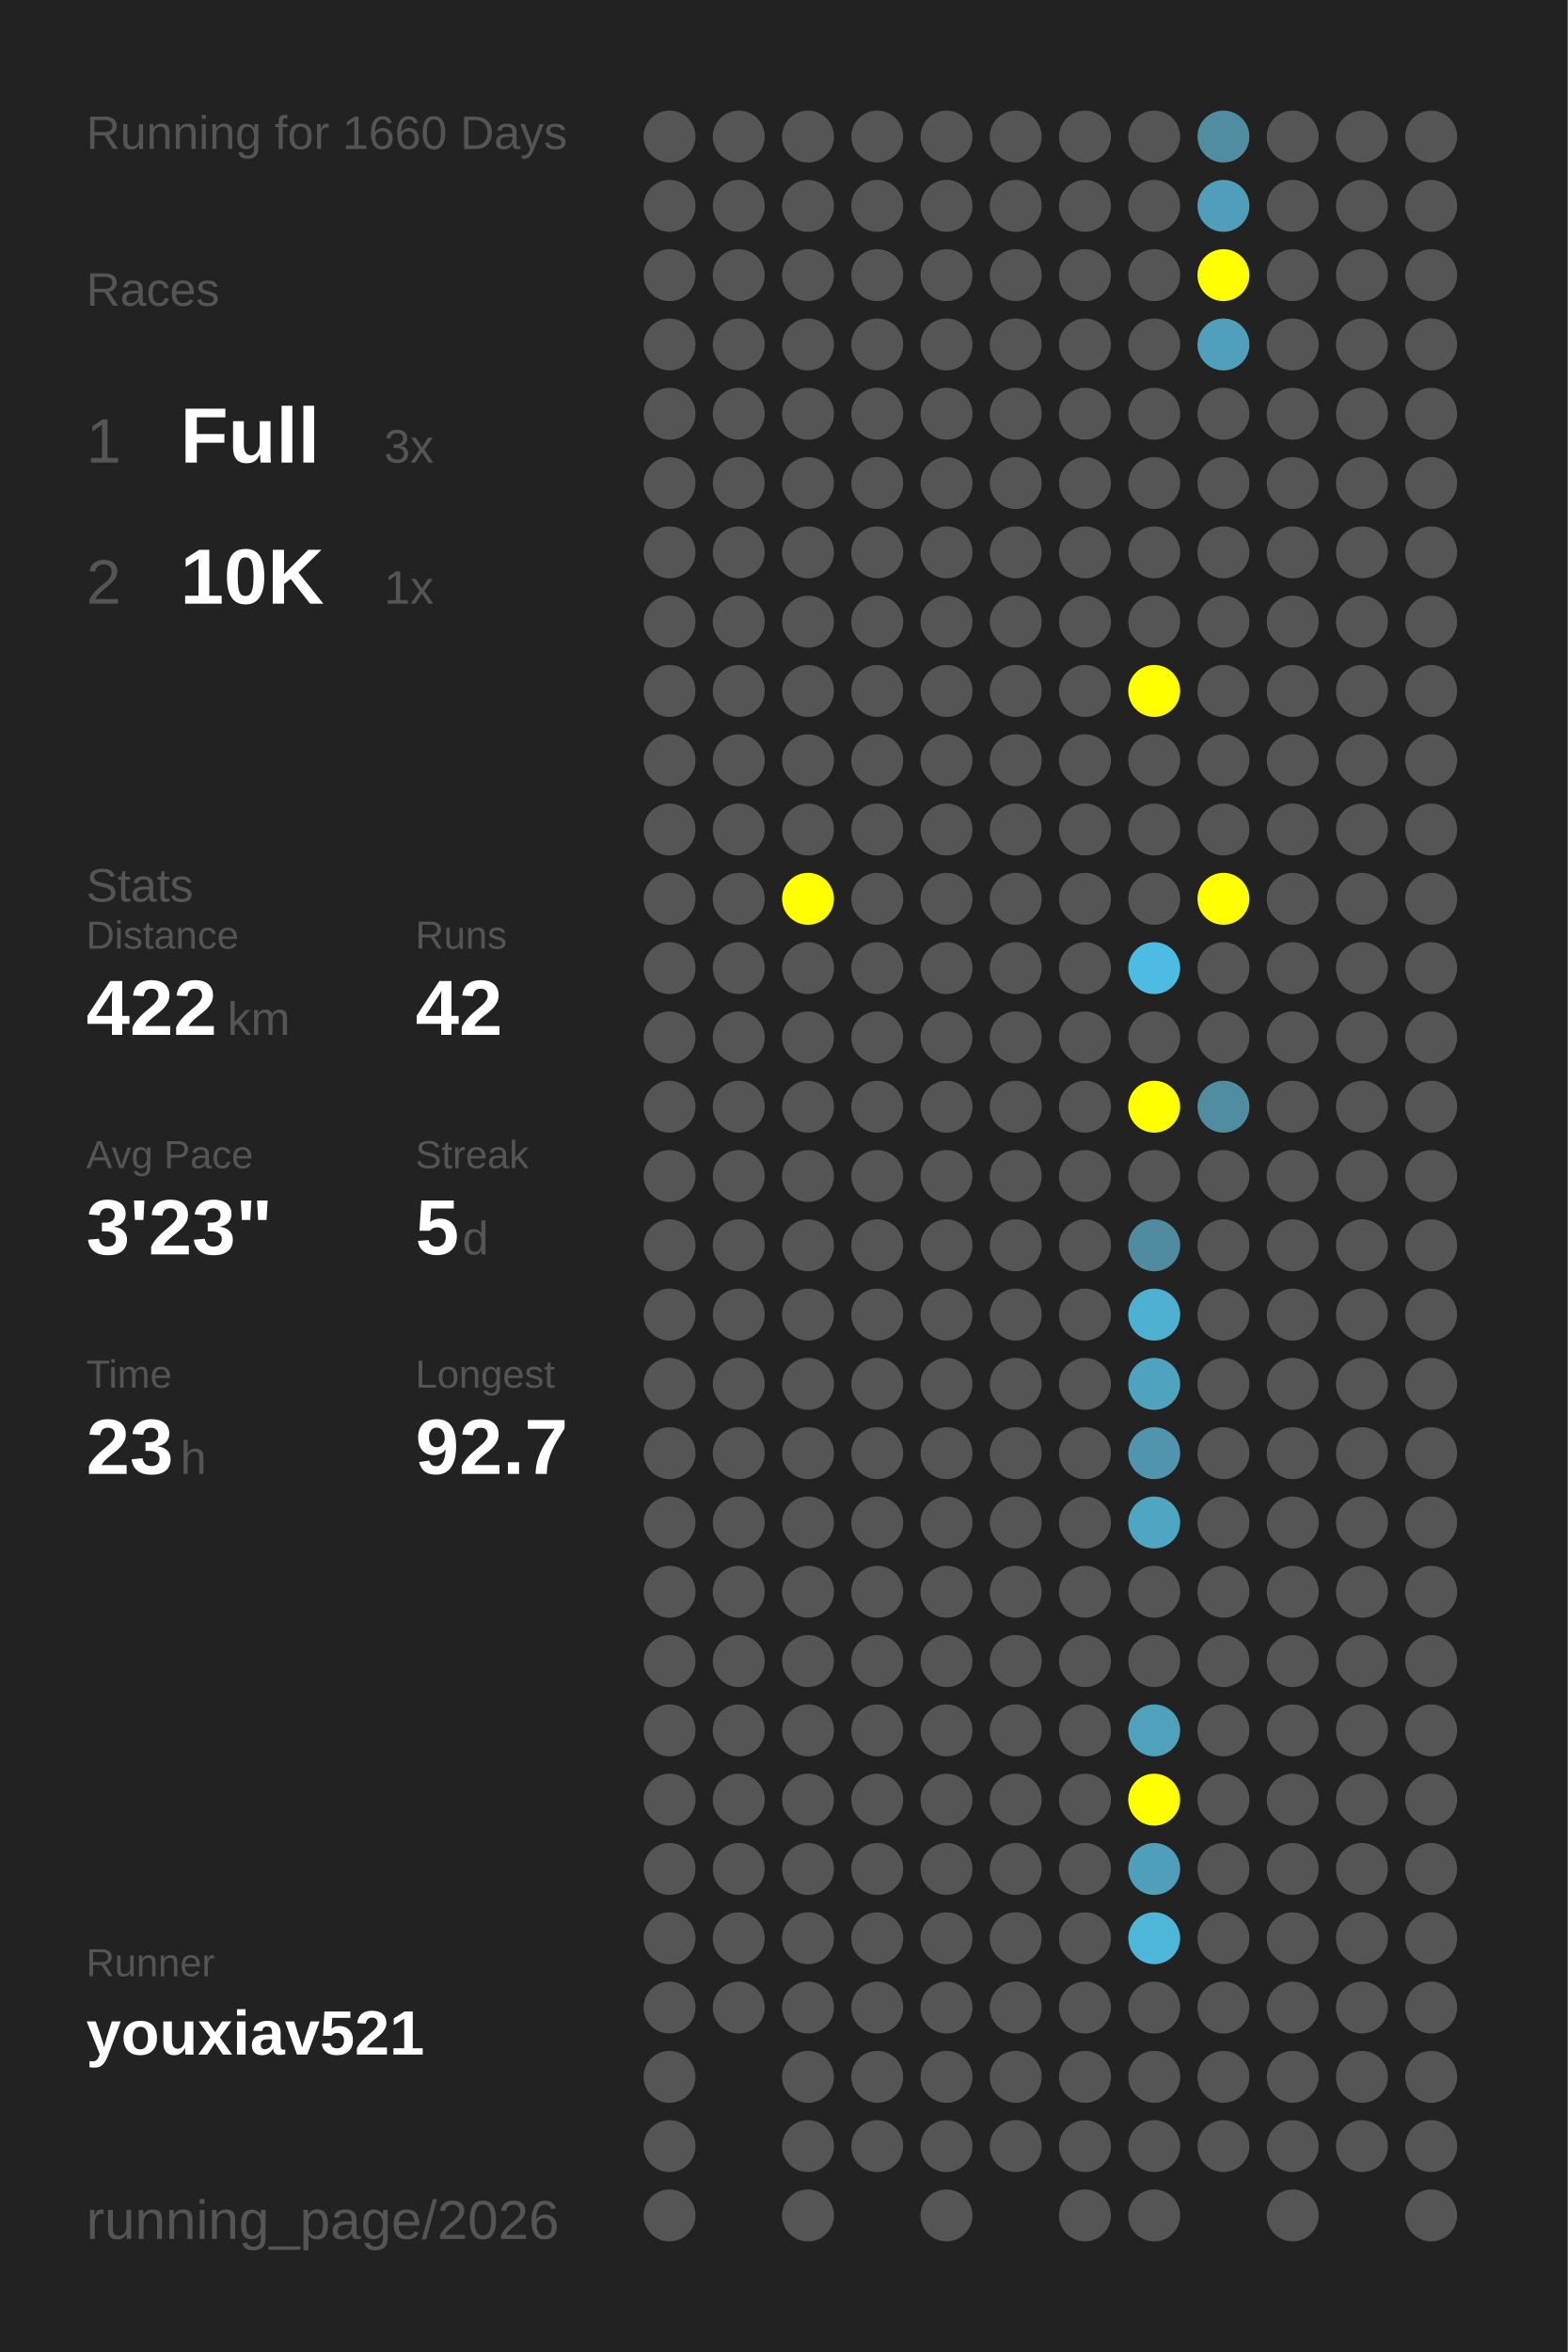
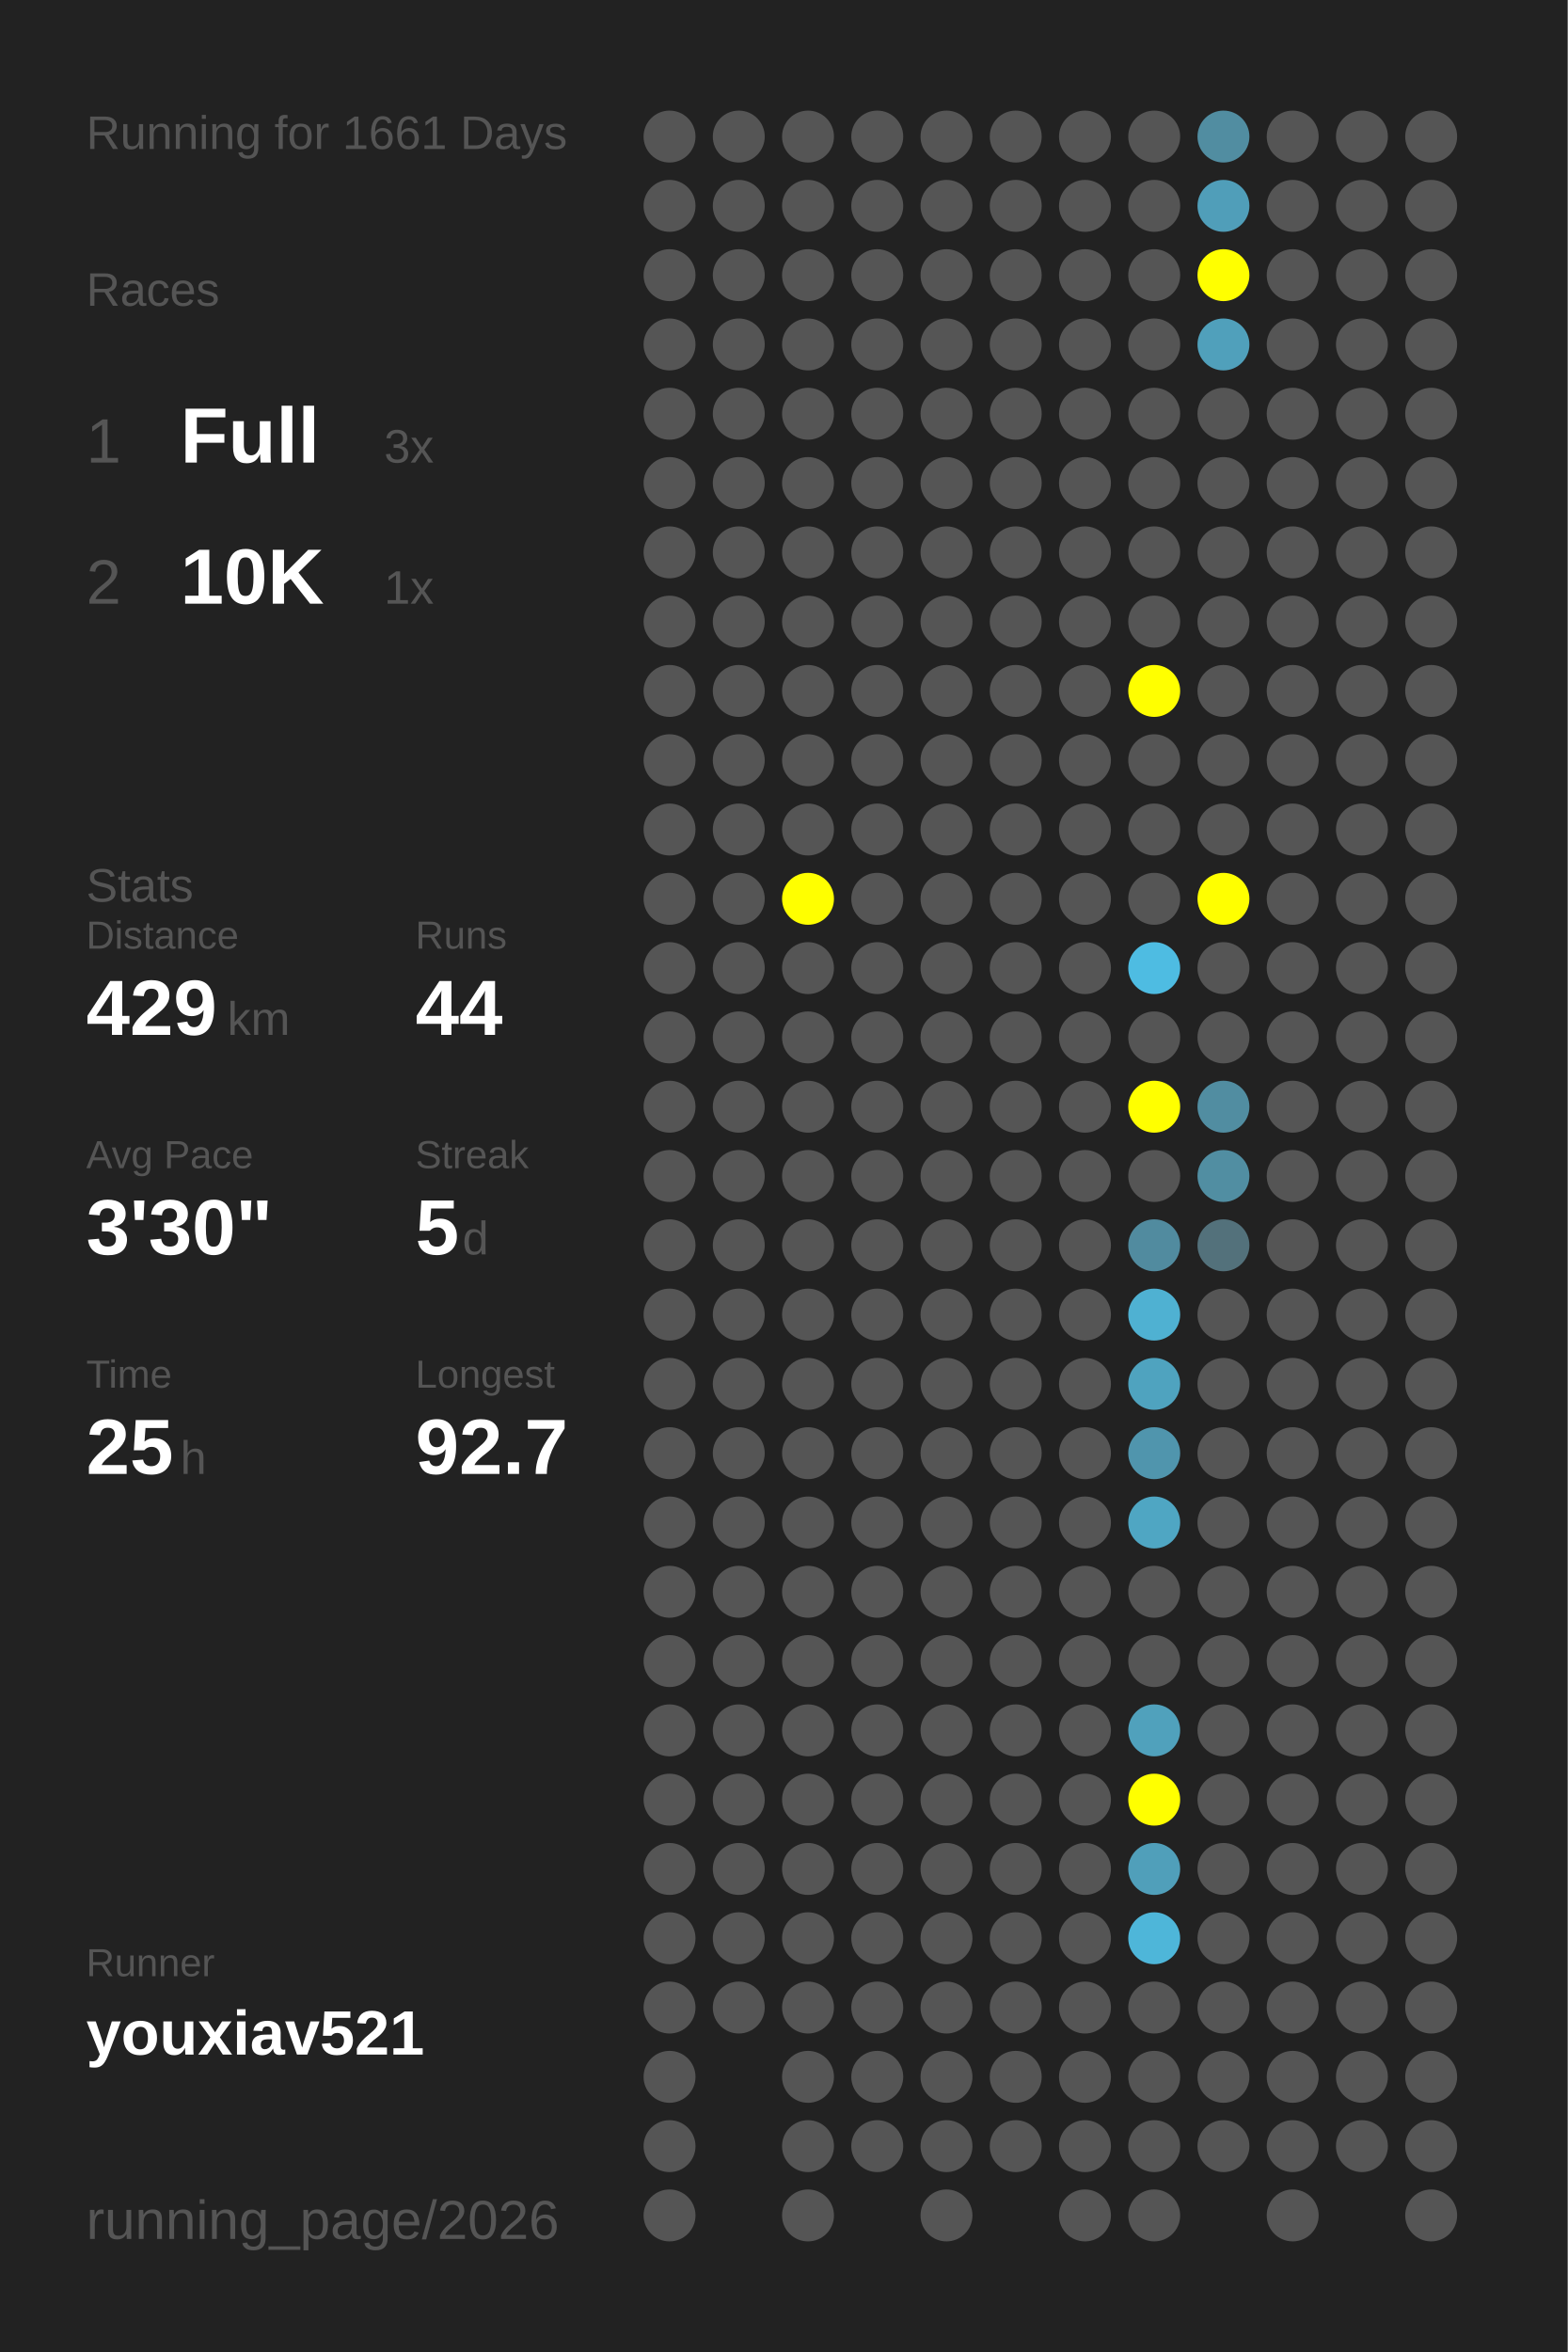
<svg xmlns="http://www.w3.org/2000/svg" baseProfile="full" height="300mm" version="1.1" viewBox="0,0,200,300" width="200mm">
  <defs />
  <rect fill="#222222" height="300" width="200" x="0" y="0" />
-   <text fill="#555555" style="font-size:6px; font-family:Arial;" x="11" y="19">Running for 1660 Days</text>
+   <text fill="#555555" style="font-size:6px; font-family:Arial;" x="11" y="19">Running for 1661 Days</text>
  <text fill="#555555" style="font-size:6px; font-family:Arial;" x="11" y="39">Races</text>
  <text fill="#555555" style="font-size:8px; font-family:Arial;" x="11" y="59">1</text>
  <text fill="#FFFFFF" style="font-size:10px; font-family:Arial; font-weight:bold;" x="23" y="59">Full</text>
  <text fill="#555555" style="font-size:6px; font-family:Arial;" x="49" y="59">3x</text>
  <text fill="#555555" style="font-size:8px; font-family:Arial;" x="11" y="77">2</text>
  <text fill="#FFFFFF" style="font-size:10px; font-family:Arial; font-weight:bold;" x="23" y="77">10K</text>
  <text fill="#555555" style="font-size:6px; font-family:Arial;" x="49" y="77">1x</text>
  <text fill="#555555" style="font-size:6px; font-family:Arial;" x="11" y="115">Stats</text>
  <text fill="#555555" style="font-size:5px; font-family:Arial;" x="11" y="121">Distance</text>
-   <text fill="#FFFFFF" style="font-size:10px; font-family:Arial; font-weight:bold;" x="11" y="132">422</text>
+   <text fill="#FFFFFF" style="font-size:10px; font-family:Arial; font-weight:bold;" x="11" y="132">429</text>
  <text fill="#555555" style="font-size:6px; font-family:Arial;" x="29" y="132">km</text>
  <text fill="#555555" style="font-size:5px; font-family:Arial;" x="53" y="121">Runs</text>
-   <text fill="#FFFFFF" style="font-size:10px; font-family:Arial; font-weight:bold;" x="53" y="132">42</text>
+   <text fill="#FFFFFF" style="font-size:10px; font-family:Arial; font-weight:bold;" x="53" y="132">44</text>
  <text fill="#555555" style="font-size:5px; font-family:Arial;" x="11" y="149">Avg Pace</text>
-   <text fill="#FFFFFF" style="font-size:10px; font-family:Arial; font-weight:bold;" x="11" y="160">3'23"</text>
+   <text fill="#FFFFFF" style="font-size:10px; font-family:Arial; font-weight:bold;" x="11" y="160">3'30"</text>
  <text fill="#555555" style="font-size:5px; font-family:Arial;" x="53" y="149">Streak</text>
  <text fill="#FFFFFF" style="font-size:10px; font-family:Arial; font-weight:bold;" x="53" y="160">5</text>
  <text fill="#555555" style="font-size:6px; font-family:Arial;" x="59" y="160">d</text>
  <text fill="#555555" style="font-size:5px; font-family:Arial;" x="11" y="177">Time</text>
-   <text fill="#FFFFFF" style="font-size:10px; font-family:Arial; font-weight:bold;" x="11" y="188">23</text>
+   <text fill="#FFFFFF" style="font-size:10px; font-family:Arial; font-weight:bold;" x="11" y="188">25</text>
  <text fill="#555555" style="font-size:6px; font-family:Arial;" x="23" y="188">h</text>
  <text fill="#555555" style="font-size:5px; font-family:Arial;" x="53" y="177">Longest</text>
  <text fill="#FFFFFF" style="font-size:10px; font-family:Arial; font-weight:bold;" x="53" y="188">92.7</text>
  <text fill="#555555" style="font-size:5px; font-family:Arial;" x="11" y="252.065">Runner</text>
  <text fill="#FFFFFF" style="font-size:8px; font-family:Arial; font-weight:bold;" x="11" y="262.065">youxiav521</text>
  <text fill="#555555" style="font-size:7px; font-family:Arial;" x="11" y="285.581">running_page/2026</text>
  <circle cx="85.417" cy="17.419" fill="#555555" r="3.312" />
  <circle cx="85.417" cy="26.258" fill="#555555" r="3.312" />
  <circle cx="85.417" cy="35.097" fill="#555555" r="3.312" />
  <circle cx="85.417" cy="43.935" fill="#555555" r="3.312" />
  <circle cx="85.417" cy="52.774" fill="#555555" r="3.312" />
  <circle cx="85.417" cy="61.613" fill="#555555" r="3.312" />
  <circle cx="85.417" cy="70.452" fill="#555555" r="3.312" />
  <circle cx="85.417" cy="79.29" fill="#555555" r="3.312" />
  <circle cx="85.417" cy="88.129" fill="#555555" r="3.312" />
  <circle cx="85.417" cy="96.968" fill="#555555" r="3.312" />
  <circle cx="85.417" cy="105.806" fill="#555555" r="3.312" />
  <circle cx="85.417" cy="114.645" fill="#555555" r="3.312" />
  <circle cx="85.417" cy="123.484" fill="#555555" r="3.312" />
  <circle cx="85.417" cy="132.323" fill="#555555" r="3.312" />
  <circle cx="85.417" cy="141.161" fill="#555555" r="3.312" />
  <circle cx="85.417" cy="150" fill="#555555" r="3.312" />
  <circle cx="85.417" cy="158.839" fill="#555555" r="3.312" />
  <circle cx="85.417" cy="167.677" fill="#555555" r="3.312" />
  <circle cx="85.417" cy="176.516" fill="#555555" r="3.312" />
  <circle cx="85.417" cy="185.355" fill="#555555" r="3.312" />
  <circle cx="85.417" cy="194.194" fill="#555555" r="3.312" />
  <circle cx="85.417" cy="203.032" fill="#555555" r="3.312" />
  <circle cx="85.417" cy="211.871" fill="#555555" r="3.312" />
  <circle cx="85.417" cy="220.71" fill="#555555" r="3.312" />
  <circle cx="85.417" cy="229.548" fill="#555555" r="3.312" />
  <circle cx="85.417" cy="238.387" fill="#555555" r="3.312" />
  <circle cx="85.417" cy="247.226" fill="#555555" r="3.312" />
  <circle cx="85.417" cy="256.065" fill="#555555" r="3.312" />
  <circle cx="85.417" cy="264.903" fill="#555555" r="3.312" />
  <circle cx="85.417" cy="273.742" fill="#555555" r="3.312" />
  <circle cx="85.417" cy="282.581" fill="#555555" r="3.312" />
  <circle cx="94.25" cy="17.419" fill="#555555" r="3.312" />
  <circle cx="94.25" cy="26.258" fill="#555555" r="3.312" />
  <circle cx="94.25" cy="35.097" fill="#555555" r="3.312" />
  <circle cx="94.25" cy="43.935" fill="#555555" r="3.312" />
  <circle cx="94.25" cy="52.774" fill="#555555" r="3.312" />
  <circle cx="94.25" cy="61.613" fill="#555555" r="3.312" />
  <circle cx="94.25" cy="70.452" fill="#555555" r="3.312" />
  <circle cx="94.25" cy="79.29" fill="#555555" r="3.312" />
  <circle cx="94.25" cy="88.129" fill="#555555" r="3.312" />
  <circle cx="94.25" cy="96.968" fill="#555555" r="3.312" />
  <circle cx="94.25" cy="105.806" fill="#555555" r="3.312" />
  <circle cx="94.25" cy="114.645" fill="#555555" r="3.312" />
  <circle cx="94.25" cy="123.484" fill="#555555" r="3.312" />
  <circle cx="94.25" cy="132.323" fill="#555555" r="3.312" />
  <circle cx="94.25" cy="141.161" fill="#555555" r="3.312" />
  <circle cx="94.25" cy="150" fill="#555555" r="3.312" />
  <circle cx="94.25" cy="158.839" fill="#555555" r="3.312" />
  <circle cx="94.25" cy="167.677" fill="#555555" r="3.312" />
  <circle cx="94.25" cy="176.516" fill="#555555" r="3.312" />
  <circle cx="94.25" cy="185.355" fill="#555555" r="3.312" />
  <circle cx="94.25" cy="194.194" fill="#555555" r="3.312" />
  <circle cx="94.25" cy="203.032" fill="#555555" r="3.312" />
  <circle cx="94.25" cy="211.871" fill="#555555" r="3.312" />
  <circle cx="94.25" cy="220.71" fill="#555555" r="3.312" />
  <circle cx="94.25" cy="229.548" fill="#555555" r="3.312" />
  <circle cx="94.25" cy="238.387" fill="#555555" r="3.312" />
  <circle cx="94.25" cy="247.226" fill="#555555" r="3.312" />
  <circle cx="94.25" cy="256.065" fill="#555555" r="3.312" />
  <circle cx="103.083" cy="17.419" fill="#555555" r="3.312" />
  <circle cx="103.083" cy="26.258" fill="#555555" r="3.312" />
  <circle cx="103.083" cy="35.097" fill="#555555" r="3.312" />
  <circle cx="103.083" cy="43.935" fill="#555555" r="3.312" />
  <circle cx="103.083" cy="52.774" fill="#555555" r="3.312" />
  <circle cx="103.083" cy="61.613" fill="#555555" r="3.312" />
  <circle cx="103.083" cy="70.452" fill="#555555" r="3.312" />
  <circle cx="103.083" cy="79.29" fill="#555555" r="3.312" />
  <circle cx="103.083" cy="88.129" fill="#555555" r="3.312" />
  <circle cx="103.083" cy="96.968" fill="#555555" r="3.312" />
  <circle cx="103.083" cy="105.806" fill="#555555" r="3.312" />
  <circle cx="103.083" cy="114.645" fill="#FFFF00" r="3.312" />
  <circle cx="103.083" cy="123.484" fill="#555555" r="3.312" />
  <circle cx="103.083" cy="132.323" fill="#555555" r="3.312" />
  <circle cx="103.083" cy="141.161" fill="#555555" r="3.312" />
  <circle cx="103.083" cy="150" fill="#555555" r="3.312" />
  <circle cx="103.083" cy="158.839" fill="#555555" r="3.312" />
  <circle cx="103.083" cy="167.677" fill="#555555" r="3.312" />
  <circle cx="103.083" cy="176.516" fill="#555555" r="3.312" />
  <circle cx="103.083" cy="185.355" fill="#555555" r="3.312" />
  <circle cx="103.083" cy="194.194" fill="#555555" r="3.312" />
  <circle cx="103.083" cy="203.032" fill="#555555" r="3.312" />
  <circle cx="103.083" cy="211.871" fill="#555555" r="3.312" />
  <circle cx="103.083" cy="220.71" fill="#555555" r="3.312" />
  <circle cx="103.083" cy="229.548" fill="#555555" r="3.312" />
  <circle cx="103.083" cy="238.387" fill="#555555" r="3.312" />
  <circle cx="103.083" cy="247.226" fill="#555555" r="3.312" />
  <circle cx="103.083" cy="256.065" fill="#555555" r="3.312" />
  <circle cx="103.083" cy="264.903" fill="#555555" r="3.312" />
  <circle cx="103.083" cy="273.742" fill="#555555" r="3.312" />
  <circle cx="103.083" cy="282.581" fill="#555555" r="3.312" />
  <circle cx="111.917" cy="17.419" fill="#555555" r="3.312" />
  <circle cx="111.917" cy="26.258" fill="#555555" r="3.312" />
  <circle cx="111.917" cy="35.097" fill="#555555" r="3.312" />
  <circle cx="111.917" cy="43.935" fill="#555555" r="3.312" />
  <circle cx="111.917" cy="52.774" fill="#555555" r="3.312" />
  <circle cx="111.917" cy="61.613" fill="#555555" r="3.312" />
  <circle cx="111.917" cy="70.452" fill="#555555" r="3.312" />
  <circle cx="111.917" cy="79.29" fill="#555555" r="3.312" />
  <circle cx="111.917" cy="88.129" fill="#555555" r="3.312" />
  <circle cx="111.917" cy="96.968" fill="#555555" r="3.312" />
  <circle cx="111.917" cy="105.806" fill="#555555" r="3.312" />
  <circle cx="111.917" cy="114.645" fill="#555555" r="3.312" />
  <circle cx="111.917" cy="123.484" fill="#555555" r="3.312" />
  <circle cx="111.917" cy="132.323" fill="#555555" r="3.312" />
  <circle cx="111.917" cy="141.161" fill="#555555" r="3.312" />
  <circle cx="111.917" cy="150" fill="#555555" r="3.312" />
  <circle cx="111.917" cy="158.839" fill="#555555" r="3.312" />
  <circle cx="111.917" cy="167.677" fill="#555555" r="3.312" />
  <circle cx="111.917" cy="176.516" fill="#555555" r="3.312" />
  <circle cx="111.917" cy="185.355" fill="#555555" r="3.312" />
  <circle cx="111.917" cy="194.194" fill="#555555" r="3.312" />
  <circle cx="111.917" cy="203.032" fill="#555555" r="3.312" />
  <circle cx="111.917" cy="211.871" fill="#555555" r="3.312" />
  <circle cx="111.917" cy="220.71" fill="#555555" r="3.312" />
  <circle cx="111.917" cy="229.548" fill="#555555" r="3.312" />
  <circle cx="111.917" cy="238.387" fill="#555555" r="3.312" />
  <circle cx="111.917" cy="247.226" fill="#555555" r="3.312" />
  <circle cx="111.917" cy="256.065" fill="#555555" r="3.312" />
  <circle cx="111.917" cy="264.903" fill="#555555" r="3.312" />
  <circle cx="111.917" cy="273.742" fill="#555555" r="3.312" />
  <circle cx="120.75" cy="17.419" fill="#555555" r="3.312" />
  <circle cx="120.75" cy="26.258" fill="#555555" r="3.312" />
  <circle cx="120.75" cy="35.097" fill="#555555" r="3.312" />
  <circle cx="120.75" cy="43.935" fill="#555555" r="3.312" />
  <circle cx="120.75" cy="52.774" fill="#555555" r="3.312" />
  <circle cx="120.75" cy="61.613" fill="#555555" r="3.312" />
  <circle cx="120.75" cy="70.452" fill="#555555" r="3.312" />
  <circle cx="120.75" cy="79.29" fill="#555555" r="3.312" />
  <circle cx="120.75" cy="88.129" fill="#555555" r="3.312" />
  <circle cx="120.75" cy="96.968" fill="#555555" r="3.312" />
  <circle cx="120.75" cy="105.806" fill="#555555" r="3.312" />
  <circle cx="120.75" cy="114.645" fill="#555555" r="3.312" />
  <circle cx="120.75" cy="123.484" fill="#555555" r="3.312" />
  <circle cx="120.75" cy="132.323" fill="#555555" r="3.312" />
  <circle cx="120.75" cy="141.161" fill="#555555" r="3.312" />
  <circle cx="120.75" cy="150" fill="#555555" r="3.312" />
  <circle cx="120.75" cy="158.839" fill="#555555" r="3.312" />
  <circle cx="120.75" cy="167.677" fill="#555555" r="3.312" />
  <circle cx="120.75" cy="176.516" fill="#555555" r="3.312" />
  <circle cx="120.75" cy="185.355" fill="#555555" r="3.312" />
  <circle cx="120.75" cy="194.194" fill="#555555" r="3.312" />
  <circle cx="120.75" cy="203.032" fill="#555555" r="3.312" />
  <circle cx="120.75" cy="211.871" fill="#555555" r="3.312" />
  <circle cx="120.75" cy="220.71" fill="#555555" r="3.312" />
  <circle cx="120.75" cy="229.548" fill="#555555" r="3.312" />
  <circle cx="120.75" cy="238.387" fill="#555555" r="3.312" />
  <circle cx="120.75" cy="247.226" fill="#555555" r="3.312" />
  <circle cx="120.75" cy="256.065" fill="#555555" r="3.312" />
  <circle cx="120.75" cy="264.903" fill="#555555" r="3.312" />
  <circle cx="120.75" cy="273.742" fill="#555555" r="3.312" />
  <circle cx="120.75" cy="282.581" fill="#555555" r="3.312" />
  <circle cx="129.583" cy="17.419" fill="#555555" r="3.312" />
  <circle cx="129.583" cy="26.258" fill="#555555" r="3.312" />
  <circle cx="129.583" cy="35.097" fill="#555555" r="3.312" />
  <circle cx="129.583" cy="43.935" fill="#555555" r="3.312" />
  <circle cx="129.583" cy="52.774" fill="#555555" r="3.312" />
  <circle cx="129.583" cy="61.613" fill="#555555" r="3.312" />
  <circle cx="129.583" cy="70.452" fill="#555555" r="3.312" />
  <circle cx="129.583" cy="79.29" fill="#555555" r="3.312" />
  <circle cx="129.583" cy="88.129" fill="#555555" r="3.312" />
  <circle cx="129.583" cy="96.968" fill="#555555" r="3.312" />
  <circle cx="129.583" cy="105.806" fill="#555555" r="3.312" />
  <circle cx="129.583" cy="114.645" fill="#555555" r="3.312" />
  <circle cx="129.583" cy="123.484" fill="#555555" r="3.312" />
  <circle cx="129.583" cy="132.323" fill="#555555" r="3.312" />
  <circle cx="129.583" cy="141.161" fill="#555555" r="3.312" />
  <circle cx="129.583" cy="150" fill="#555555" r="3.312" />
  <circle cx="129.583" cy="158.839" fill="#555555" r="3.312" />
  <circle cx="129.583" cy="167.677" fill="#555555" r="3.312" />
  <circle cx="129.583" cy="176.516" fill="#555555" r="3.312" />
  <circle cx="129.583" cy="185.355" fill="#555555" r="3.312" />
  <circle cx="129.583" cy="194.194" fill="#555555" r="3.312" />
  <circle cx="129.583" cy="203.032" fill="#555555" r="3.312" />
  <circle cx="129.583" cy="211.871" fill="#555555" r="3.312" />
  <circle cx="129.583" cy="220.71" fill="#555555" r="3.312" />
  <circle cx="129.583" cy="229.548" fill="#555555" r="3.312" />
  <circle cx="129.583" cy="238.387" fill="#555555" r="3.312" />
  <circle cx="129.583" cy="247.226" fill="#555555" r="3.312" />
  <circle cx="129.583" cy="256.065" fill="#555555" r="3.312" />
  <circle cx="129.583" cy="264.903" fill="#555555" r="3.312" />
  <circle cx="129.583" cy="273.742" fill="#555555" r="3.312" />
  <circle cx="138.417" cy="17.419" fill="#555555" r="3.312" />
  <circle cx="138.417" cy="26.258" fill="#555555" r="3.312" />
  <circle cx="138.417" cy="35.097" fill="#555555" r="3.312" />
  <circle cx="138.417" cy="43.935" fill="#555555" r="3.312" />
  <circle cx="138.417" cy="52.774" fill="#555555" r="3.312" />
  <circle cx="138.417" cy="61.613" fill="#555555" r="3.312" />
  <circle cx="138.417" cy="70.452" fill="#555555" r="3.312" />
  <circle cx="138.417" cy="79.29" fill="#555555" r="3.312" />
  <circle cx="138.417" cy="88.129" fill="#555555" r="3.312" />
  <circle cx="138.417" cy="96.968" fill="#555555" r="3.312" />
  <circle cx="138.417" cy="105.806" fill="#555555" r="3.312" />
  <circle cx="138.417" cy="114.645" fill="#555555" r="3.312" />
  <circle cx="138.417" cy="123.484" fill="#555555" r="3.312" />
  <circle cx="138.417" cy="132.323" fill="#555555" r="3.312" />
  <circle cx="138.417" cy="141.161" fill="#555555" r="3.312" />
  <circle cx="138.417" cy="150" fill="#555555" r="3.312" />
  <circle cx="138.417" cy="158.839" fill="#555555" r="3.312" />
  <circle cx="138.417" cy="167.677" fill="#555555" r="3.312" />
  <circle cx="138.417" cy="176.516" fill="#555555" r="3.312" />
  <circle cx="138.417" cy="185.355" fill="#555555" r="3.312" />
  <circle cx="138.417" cy="194.194" fill="#555555" r="3.312" />
  <circle cx="138.417" cy="203.032" fill="#555555" r="3.312" />
  <circle cx="138.417" cy="211.871" fill="#555555" r="3.312" />
  <circle cx="138.417" cy="220.71" fill="#555555" r="3.312" />
  <circle cx="138.417" cy="229.548" fill="#555555" r="3.312" />
  <circle cx="138.417" cy="238.387" fill="#555555" r="3.312" />
  <circle cx="138.417" cy="247.226" fill="#555555" r="3.312" />
  <circle cx="138.417" cy="256.065" fill="#555555" r="3.312" />
  <circle cx="138.417" cy="264.903" fill="#555555" r="3.312" />
  <circle cx="138.417" cy="273.742" fill="#555555" r="3.312" />
  <circle cx="138.417" cy="282.581" fill="#555555" r="3.312" />
  <circle cx="147.25" cy="17.419" fill="#555555" r="3.312" />
  <circle cx="147.25" cy="26.258" fill="#555555" r="3.312" />
  <circle cx="147.25" cy="35.097" fill="#555555" r="3.312" />
  <circle cx="147.25" cy="43.935" fill="#555555" r="3.312" />
  <circle cx="147.25" cy="52.774" fill="#555555" r="3.312" />
  <circle cx="147.25" cy="61.613" fill="#555555" r="3.312" />
  <circle cx="147.25" cy="70.452" fill="#555555" r="3.312" />
  <circle cx="147.25" cy="79.29" fill="#555555" r="3.312" />
  <circle cx="147.25" cy="88.129" fill="#FFFF00" r="3.312" />
  <circle cx="147.25" cy="96.968" fill="#555555" r="3.312" />
  <circle cx="147.25" cy="105.806" fill="#555555" r="3.312" />
  <circle cx="147.25" cy="114.645" fill="#555555" r="3.312" />
  <circle cx="147.25" cy="123.484" fill="#4ebce2" r="3.312" />
  <circle cx="147.25" cy="132.323" fill="#555555" r="3.312" />
  <circle cx="147.25" cy="141.161" fill="#FFFF00" r="3.312" />
  <circle cx="147.25" cy="150" fill="#555555" r="3.312" />
  <circle cx="147.25" cy="158.839" fill="#518b9f" r="3.312" />
  <circle cx="147.25" cy="167.677" fill="#4fb1d2" r="3.312" />
  <circle cx="147.25" cy="176.516" fill="#4fa3bf" r="3.312" />
  <circle cx="147.25" cy="185.355" fill="#5095ad" r="3.312" />
  <circle cx="147.25" cy="194.194" fill="#4fa6c3" r="3.312" />
  <circle cx="147.25" cy="203.032" fill="#555555" r="3.312" />
  <circle cx="147.25" cy="211.871" fill="#555555" r="3.312" />
  <circle cx="147.25" cy="220.71" fill="#50a1bc" r="3.312" />
  <circle cx="147.25" cy="229.548" fill="#FFFF00" r="3.312" />
  <circle cx="147.25" cy="238.387" fill="#509fba" r="3.312" />
  <circle cx="147.25" cy="247.226" fill="#4eb6d9" r="3.312" />
  <circle cx="147.25" cy="256.065" fill="#555555" r="3.312" />
  <circle cx="147.25" cy="264.903" fill="#555555" r="3.312" />
  <circle cx="147.25" cy="273.742" fill="#555555" r="3.312" />
  <circle cx="147.25" cy="282.581" fill="#555555" r="3.312" />
  <circle cx="156.083" cy="17.419" fill="#518da1" r="3.312" />
  <circle cx="156.083" cy="26.258" fill="#509eb9" r="3.312" />
  <circle cx="156.083" cy="35.097" fill="#FFFF00" r="3.312" />
  <circle cx="156.083" cy="43.935" fill="#50a0bb" r="3.312" />
  <circle cx="156.083" cy="52.774" fill="#555555" r="3.312" />
  <circle cx="156.083" cy="61.613" fill="#555555" r="3.312" />
  <circle cx="156.083" cy="70.452" fill="#555555" r="3.312" />
  <circle cx="156.083" cy="79.29" fill="#555555" r="3.312" />
  <circle cx="156.083" cy="88.129" fill="#555555" r="3.312" />
  <circle cx="156.083" cy="96.968" fill="#555555" r="3.312" />
  <circle cx="156.083" cy="105.806" fill="#555555" r="3.312" />
  <circle cx="156.083" cy="114.645" fill="#FFFF00" r="3.312" />
  <circle cx="156.083" cy="123.484" fill="#555555" r="3.312" />
  <circle cx="156.083" cy="132.323" fill="#555555" r="3.312" />
  <circle cx="156.083" cy="141.161" fill="#518da1" r="3.312" />
-   <circle cx="156.083" cy="150" fill="#555555" r="3.312" />
-   <circle cx="156.083" cy="158.839" fill="#555555" r="3.312" />
+   <circle cx="156.083" cy="150" fill="#518ea2" r="3.312" />
+   <circle cx="156.083" cy="158.839" fill="#53717b" r="3.312" />
  <circle cx="156.083" cy="167.677" fill="#555555" r="3.312" />
  <circle cx="156.083" cy="176.516" fill="#555555" r="3.312" />
  <circle cx="156.083" cy="185.355" fill="#555555" r="3.312" />
  <circle cx="156.083" cy="194.194" fill="#555555" r="3.312" />
  <circle cx="156.083" cy="203.032" fill="#555555" r="3.312" />
  <circle cx="156.083" cy="211.871" fill="#555555" r="3.312" />
  <circle cx="156.083" cy="220.71" fill="#555555" r="3.312" />
  <circle cx="156.083" cy="229.548" fill="#555555" r="3.312" />
  <circle cx="156.083" cy="238.387" fill="#555555" r="3.312" />
  <circle cx="156.083" cy="247.226" fill="#555555" r="3.312" />
  <circle cx="156.083" cy="256.065" fill="#555555" r="3.312" />
  <circle cx="156.083" cy="264.903" fill="#555555" r="3.312" />
  <circle cx="156.083" cy="273.742" fill="#555555" r="3.312" />
  <circle cx="164.917" cy="17.419" fill="#555555" r="3.312" />
  <circle cx="164.917" cy="26.258" fill="#555555" r="3.312" />
  <circle cx="164.917" cy="35.097" fill="#555555" r="3.312" />
  <circle cx="164.917" cy="43.935" fill="#555555" r="3.312" />
  <circle cx="164.917" cy="52.774" fill="#555555" r="3.312" />
  <circle cx="164.917" cy="61.613" fill="#555555" r="3.312" />
  <circle cx="164.917" cy="70.452" fill="#555555" r="3.312" />
  <circle cx="164.917" cy="79.29" fill="#555555" r="3.312" />
  <circle cx="164.917" cy="88.129" fill="#555555" r="3.312" />
  <circle cx="164.917" cy="96.968" fill="#555555" r="3.312" />
  <circle cx="164.917" cy="105.806" fill="#555555" r="3.312" />
  <circle cx="164.917" cy="114.645" fill="#555555" r="3.312" />
  <circle cx="164.917" cy="123.484" fill="#555555" r="3.312" />
  <circle cx="164.917" cy="132.323" fill="#555555" r="3.312" />
  <circle cx="164.917" cy="141.161" fill="#555555" r="3.312" />
  <circle cx="164.917" cy="150" fill="#555555" r="3.312" />
  <circle cx="164.917" cy="158.839" fill="#555555" r="3.312" />
  <circle cx="164.917" cy="167.677" fill="#555555" r="3.312" />
  <circle cx="164.917" cy="176.516" fill="#555555" r="3.312" />
  <circle cx="164.917" cy="185.355" fill="#555555" r="3.312" />
  <circle cx="164.917" cy="194.194" fill="#555555" r="3.312" />
  <circle cx="164.917" cy="203.032" fill="#555555" r="3.312" />
  <circle cx="164.917" cy="211.871" fill="#555555" r="3.312" />
  <circle cx="164.917" cy="220.71" fill="#555555" r="3.312" />
  <circle cx="164.917" cy="229.548" fill="#555555" r="3.312" />
  <circle cx="164.917" cy="238.387" fill="#555555" r="3.312" />
  <circle cx="164.917" cy="247.226" fill="#555555" r="3.312" />
  <circle cx="164.917" cy="256.065" fill="#555555" r="3.312" />
  <circle cx="164.917" cy="264.903" fill="#555555" r="3.312" />
  <circle cx="164.917" cy="273.742" fill="#555555" r="3.312" />
  <circle cx="164.917" cy="282.581" fill="#555555" r="3.312" />
  <circle cx="173.75" cy="17.419" fill="#555555" r="3.312" />
  <circle cx="173.75" cy="26.258" fill="#555555" r="3.312" />
  <circle cx="173.75" cy="35.097" fill="#555555" r="3.312" />
  <circle cx="173.75" cy="43.935" fill="#555555" r="3.312" />
  <circle cx="173.75" cy="52.774" fill="#555555" r="3.312" />
  <circle cx="173.75" cy="61.613" fill="#555555" r="3.312" />
  <circle cx="173.75" cy="70.452" fill="#555555" r="3.312" />
  <circle cx="173.75" cy="79.29" fill="#555555" r="3.312" />
  <circle cx="173.75" cy="88.129" fill="#555555" r="3.312" />
  <circle cx="173.75" cy="96.968" fill="#555555" r="3.312" />
  <circle cx="173.75" cy="105.806" fill="#555555" r="3.312" />
  <circle cx="173.75" cy="114.645" fill="#555555" r="3.312" />
  <circle cx="173.75" cy="123.484" fill="#555555" r="3.312" />
  <circle cx="173.75" cy="132.323" fill="#555555" r="3.312" />
  <circle cx="173.75" cy="141.161" fill="#555555" r="3.312" />
  <circle cx="173.75" cy="150" fill="#555555" r="3.312" />
  <circle cx="173.75" cy="158.839" fill="#555555" r="3.312" />
  <circle cx="173.75" cy="167.677" fill="#555555" r="3.312" />
  <circle cx="173.75" cy="176.516" fill="#555555" r="3.312" />
  <circle cx="173.75" cy="185.355" fill="#555555" r="3.312" />
  <circle cx="173.75" cy="194.194" fill="#555555" r="3.312" />
  <circle cx="173.75" cy="203.032" fill="#555555" r="3.312" />
  <circle cx="173.75" cy="211.871" fill="#555555" r="3.312" />
  <circle cx="173.75" cy="220.71" fill="#555555" r="3.312" />
  <circle cx="173.75" cy="229.548" fill="#555555" r="3.312" />
  <circle cx="173.75" cy="238.387" fill="#555555" r="3.312" />
  <circle cx="173.75" cy="247.226" fill="#555555" r="3.312" />
  <circle cx="173.75" cy="256.065" fill="#555555" r="3.312" />
  <circle cx="173.75" cy="264.903" fill="#555555" r="3.312" />
  <circle cx="173.75" cy="273.742" fill="#555555" r="3.312" />
  <circle cx="182.583" cy="17.419" fill="#555555" r="3.312" />
  <circle cx="182.583" cy="26.258" fill="#555555" r="3.312" />
  <circle cx="182.583" cy="35.097" fill="#555555" r="3.312" />
  <circle cx="182.583" cy="43.935" fill="#555555" r="3.312" />
  <circle cx="182.583" cy="52.774" fill="#555555" r="3.312" />
  <circle cx="182.583" cy="61.613" fill="#555555" r="3.312" />
  <circle cx="182.583" cy="70.452" fill="#555555" r="3.312" />
  <circle cx="182.583" cy="79.29" fill="#555555" r="3.312" />
  <circle cx="182.583" cy="88.129" fill="#555555" r="3.312" />
  <circle cx="182.583" cy="96.968" fill="#555555" r="3.312" />
  <circle cx="182.583" cy="105.806" fill="#555555" r="3.312" />
  <circle cx="182.583" cy="114.645" fill="#555555" r="3.312" />
  <circle cx="182.583" cy="123.484" fill="#555555" r="3.312" />
  <circle cx="182.583" cy="132.323" fill="#555555" r="3.312" />
  <circle cx="182.583" cy="141.161" fill="#555555" r="3.312" />
  <circle cx="182.583" cy="150" fill="#555555" r="3.312" />
  <circle cx="182.583" cy="158.839" fill="#555555" r="3.312" />
  <circle cx="182.583" cy="167.677" fill="#555555" r="3.312" />
  <circle cx="182.583" cy="176.516" fill="#555555" r="3.312" />
  <circle cx="182.583" cy="185.355" fill="#555555" r="3.312" />
  <circle cx="182.583" cy="194.194" fill="#555555" r="3.312" />
  <circle cx="182.583" cy="203.032" fill="#555555" r="3.312" />
  <circle cx="182.583" cy="211.871" fill="#555555" r="3.312" />
  <circle cx="182.583" cy="220.71" fill="#555555" r="3.312" />
  <circle cx="182.583" cy="229.548" fill="#555555" r="3.312" />
  <circle cx="182.583" cy="238.387" fill="#555555" r="3.312" />
  <circle cx="182.583" cy="247.226" fill="#555555" r="3.312" />
  <circle cx="182.583" cy="256.065" fill="#555555" r="3.312" />
  <circle cx="182.583" cy="264.903" fill="#555555" r="3.312" />
  <circle cx="182.583" cy="273.742" fill="#555555" r="3.312" />
  <circle cx="182.583" cy="282.581" fill="#555555" r="3.312" />
</svg>
